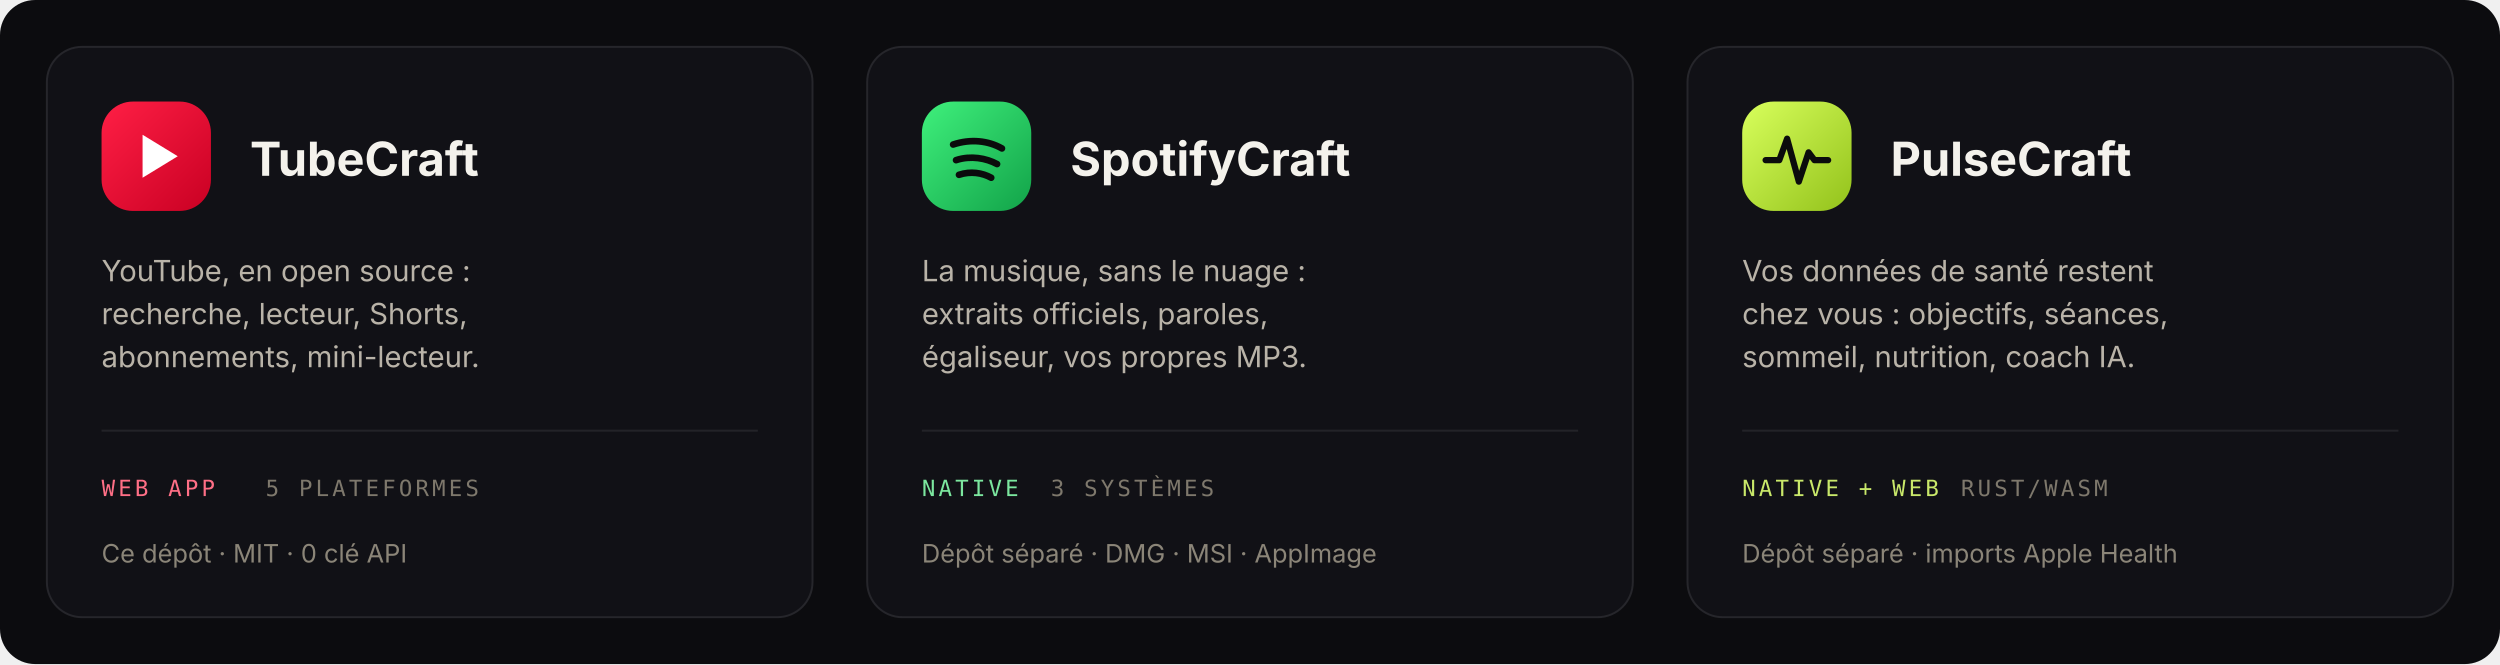
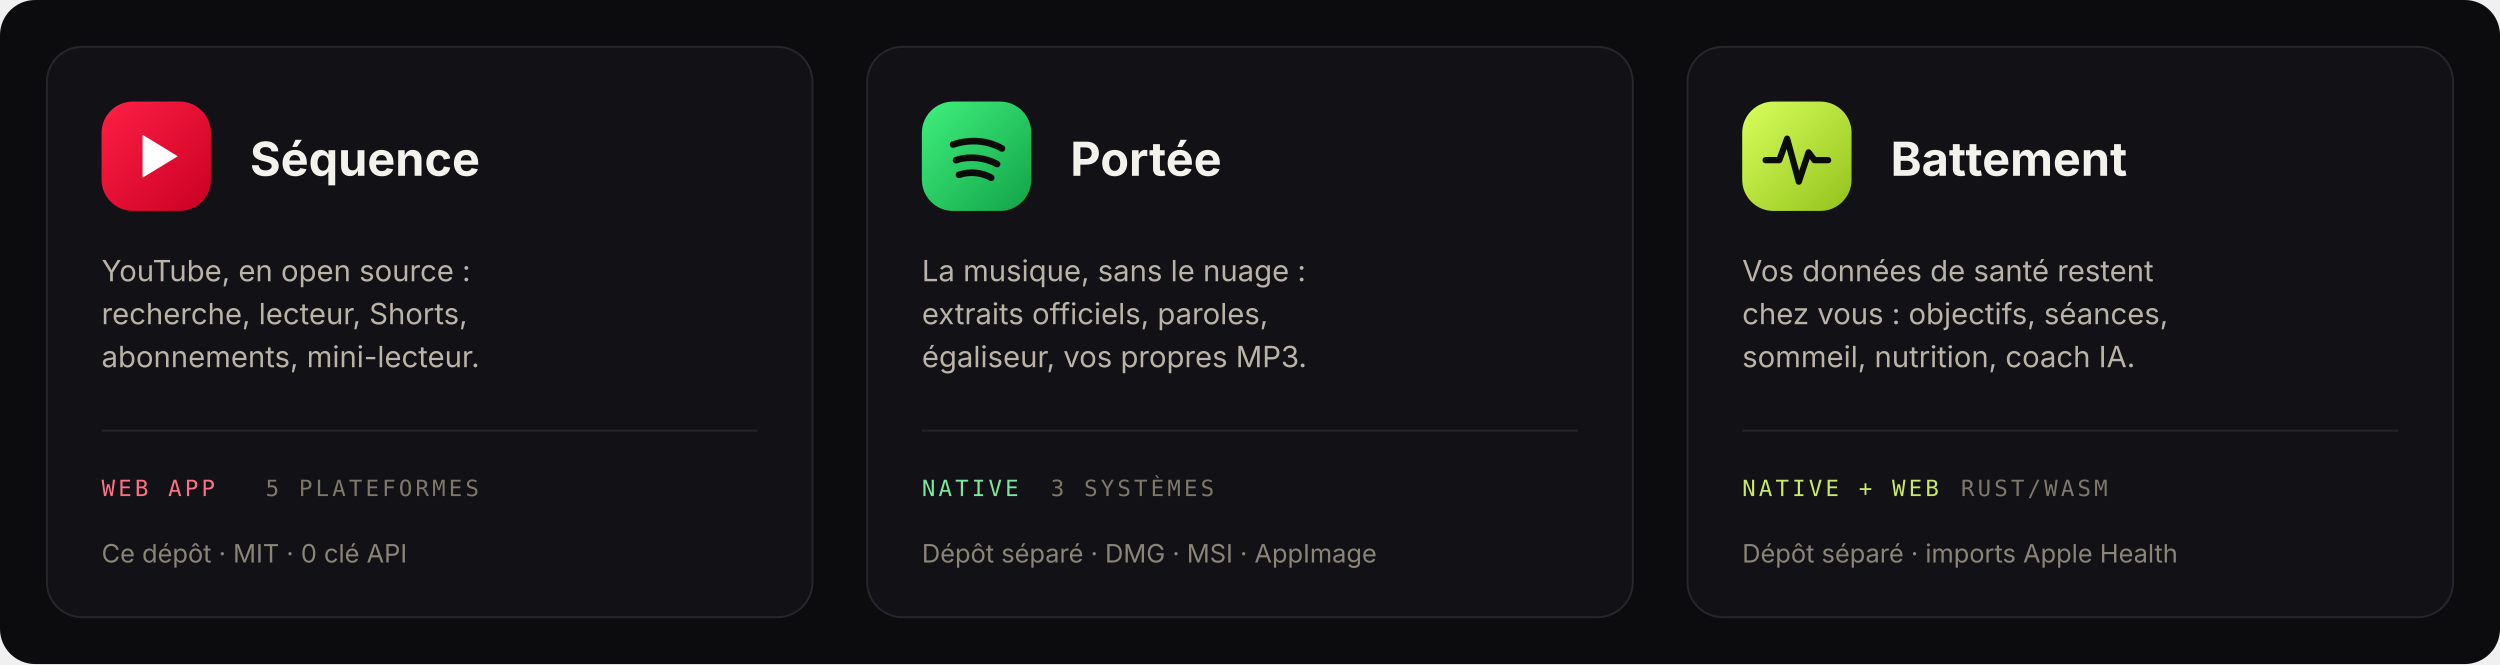
- <svg xmlns="http://www.w3.org/2000/svg" viewBox="0 0 1280 340" width="1280" height="340" role="img" aria-label="La collection Craftline : TubeCraft, SpotifyCraft et PulseCraft">
+ <svg xmlns="http://www.w3.org/2000/svg" viewBox="0 0 1280 340" width="1280" height="340" role="img" aria-label="La collection Craftline : Séquence, Portée et Battement">
  <defs>
    <linearGradient id="tc" x1="0" y1="0" x2="1" y2="1">
      <stop offset="0" stop-color="#ff1f45" />
      <stop offset="1" stop-color="#c90023" />
    </linearGradient>
    <linearGradient id="sp" x1="0" y1="0" x2="1" y2="1">
      <stop offset="0" stop-color="#3ff07c" />
      <stop offset="1" stop-color="#12a349" />
    </linearGradient>
    <linearGradient id="pu" x1="0" y1="0" x2="1" y2="1">
      <stop offset="0" stop-color="#d8ff5c" />
      <stop offset="1" stop-color="#93c21b" />
    </linearGradient>
  </defs>
  <rect width="1280" height="340" rx="18" fill="#0c0c0f" />
  <g transform="translate(24,24)">
    <rect width="392" height="292" rx="18" fill="#111116" stroke="#26262b" />
    <g transform="translate(28,28)">
      <rect width="56" height="56" rx="16" fill="url(#tc)" />
      <path d="M21 17 L39 28 L21 39 Z" fill="#ffffff" />
    </g>
-     <text x="104" y="66" font-family="Inter, -apple-system, 'Segoe UI', system-ui, sans-serif" font-size="24" font-weight="700" fill="#f4f2ec">TubeCraft</text>
+     <text x="104" y="66" font-family="Inter, -apple-system, 'Segoe UI', system-ui, sans-serif" font-size="24" font-weight="700" fill="#f4f2ec">Séquence</text>
    <text x="28" y="120" font-family="Inter, -apple-system, system-ui, sans-serif" font-size="15" fill="#b9b3a8">YouTube, en open source :</text>
    <text x="28" y="142" font-family="Inter, -apple-system, system-ui, sans-serif" font-size="15" fill="#b9b3a8">recherche, lecteur, Shorts,</text>
    <text x="28" y="164" font-family="Inter, -apple-system, system-ui, sans-serif" font-size="15" fill="#b9b3a8">abonnements, mini-lecteur.</text>
    <rect x="28" y="196" width="336" height="1" fill="#232328" />
    <g font-family="'SF Mono', ui-monospace, Menlo, monospace" font-size="11.5" letter-spacing="1.6">
      <text x="28" y="230" fill="#ff6f86">WEB APP</text>
      <text x="112" y="230" fill="#7e786c">5 PLATEFORMES</text>
    </g>
    <text x="28" y="264" font-family="Inter, -apple-system, system-ui, sans-serif" font-size="13" fill="#8b8578">Ce dépôt · MIT · 0 clé API</text>
  </g>
  <g transform="translate(444,24)">
    <rect width="392" height="292" rx="18" fill="#111116" stroke="#26262b" />
    <g transform="translate(28,28)">
      <rect width="56" height="56" rx="16" fill="url(#sp)" />
      <g fill="none" stroke="#0b0b0c" stroke-width="3.4" stroke-linecap="round">
        <path d="M16 22 C25 19 34 20 41 24" />
        <path d="M17.5 30 C25 27.5 33 29 38.5 32" />
        <path d="M19 37.5 C25 35.5 31 36.5 35.5 39" />
      </g>
    </g>
-     <text x="104" y="66" font-family="Inter, -apple-system, 'Segoe UI', system-ui, sans-serif" font-size="24" font-weight="700" fill="#f4f2ec">SpotifyCraft</text>
+     <text x="104" y="66" font-family="Inter, -apple-system, 'Segoe UI', system-ui, sans-serif" font-size="24" font-weight="700" fill="#f4f2ec">Portée</text>
    <text x="28" y="120" font-family="Inter, -apple-system, system-ui, sans-serif" font-size="15" fill="#b9b3a8">La musique, sans le nuage :</text>
    <text x="28" y="142" font-family="Inter, -apple-system, system-ui, sans-serif" font-size="15" fill="#b9b3a8">extraits officiels, paroles,</text>
    <text x="28" y="164" font-family="Inter, -apple-system, system-ui, sans-serif" font-size="15" fill="#b9b3a8">égaliseur, vos propres MP3.</text>
    <rect x="28" y="196" width="336" height="1" fill="#232328" />
    <g font-family="'SF Mono', ui-monospace, Menlo, monospace" font-size="11.5" letter-spacing="1.6">
      <text x="28" y="230" fill="#7ce79f">NATIVE</text>
      <text x="94" y="230" fill="#7e786c">3 SYSTÈMES</text>
    </g>
    <text x="28" y="264" font-family="Inter, -apple-system, system-ui, sans-serif" font-size="13" fill="#8b8578">Dépôt séparé · DMG · MSI · AppImage</text>
  </g>
  <g transform="translate(864,24)">
    <rect width="392" height="292" rx="18" fill="#111116" stroke="#26262b" />
    <g transform="translate(28,28)">
      <rect width="56" height="56" rx="16" fill="url(#pu)" />
      <path d="M12 30 h7 l4-11 6 22 5-15 3 4 h7" fill="none" stroke="#0b0b0c" stroke-width="3.2" stroke-linecap="round" stroke-linejoin="round" />
    </g>
-     <text x="104" y="66" font-family="Inter, -apple-system, 'Segoe UI', system-ui, sans-serif" font-size="24" font-weight="700" fill="#f4f2ec">PulseCraft</text>
+     <text x="104" y="66" font-family="Inter, -apple-system, 'Segoe UI', system-ui, sans-serif" font-size="24" font-weight="700" fill="#f4f2ec">Battement</text>
    <text x="28" y="120" font-family="Inter, -apple-system, system-ui, sans-serif" font-size="15" fill="#b9b3a8">Vos données de santé restent</text>
    <text x="28" y="142" font-family="Inter, -apple-system, system-ui, sans-serif" font-size="15" fill="#b9b3a8">chez vous : objectifs, séances,</text>
    <text x="28" y="164" font-family="Inter, -apple-system, system-ui, sans-serif" font-size="15" fill="#b9b3a8">sommeil, nutrition, coach IA.</text>
    <rect x="28" y="196" width="336" height="1" fill="#232328" />
    <g font-family="'SF Mono', ui-monospace, Menlo, monospace" font-size="11.5" letter-spacing="1.6">
      <text x="28" y="230" fill="#c9e86a">NATIVE + WEB</text>
      <text x="140" y="230" fill="#7e786c">RUST/WASM</text>
    </g>
    <text x="28" y="264" font-family="Inter, -apple-system, system-ui, sans-serif" font-size="13" fill="#8b8578">Dépôt séparé · imports Apple Health</text>
  </g>
</svg>
